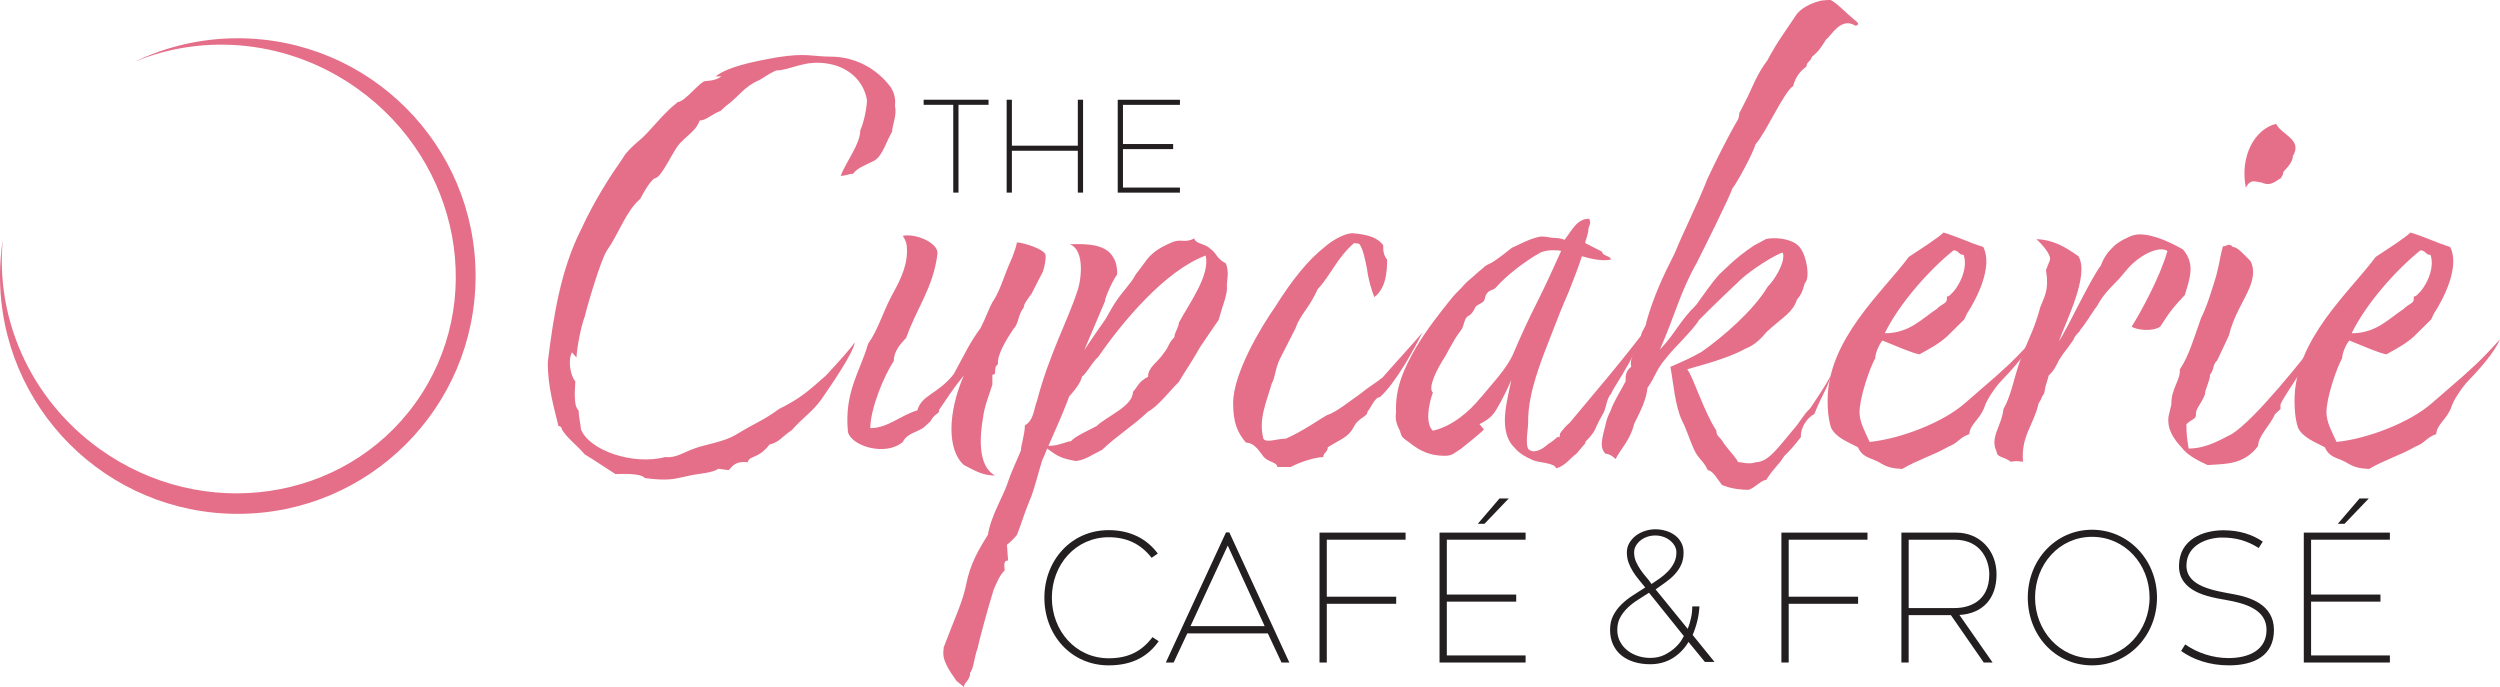
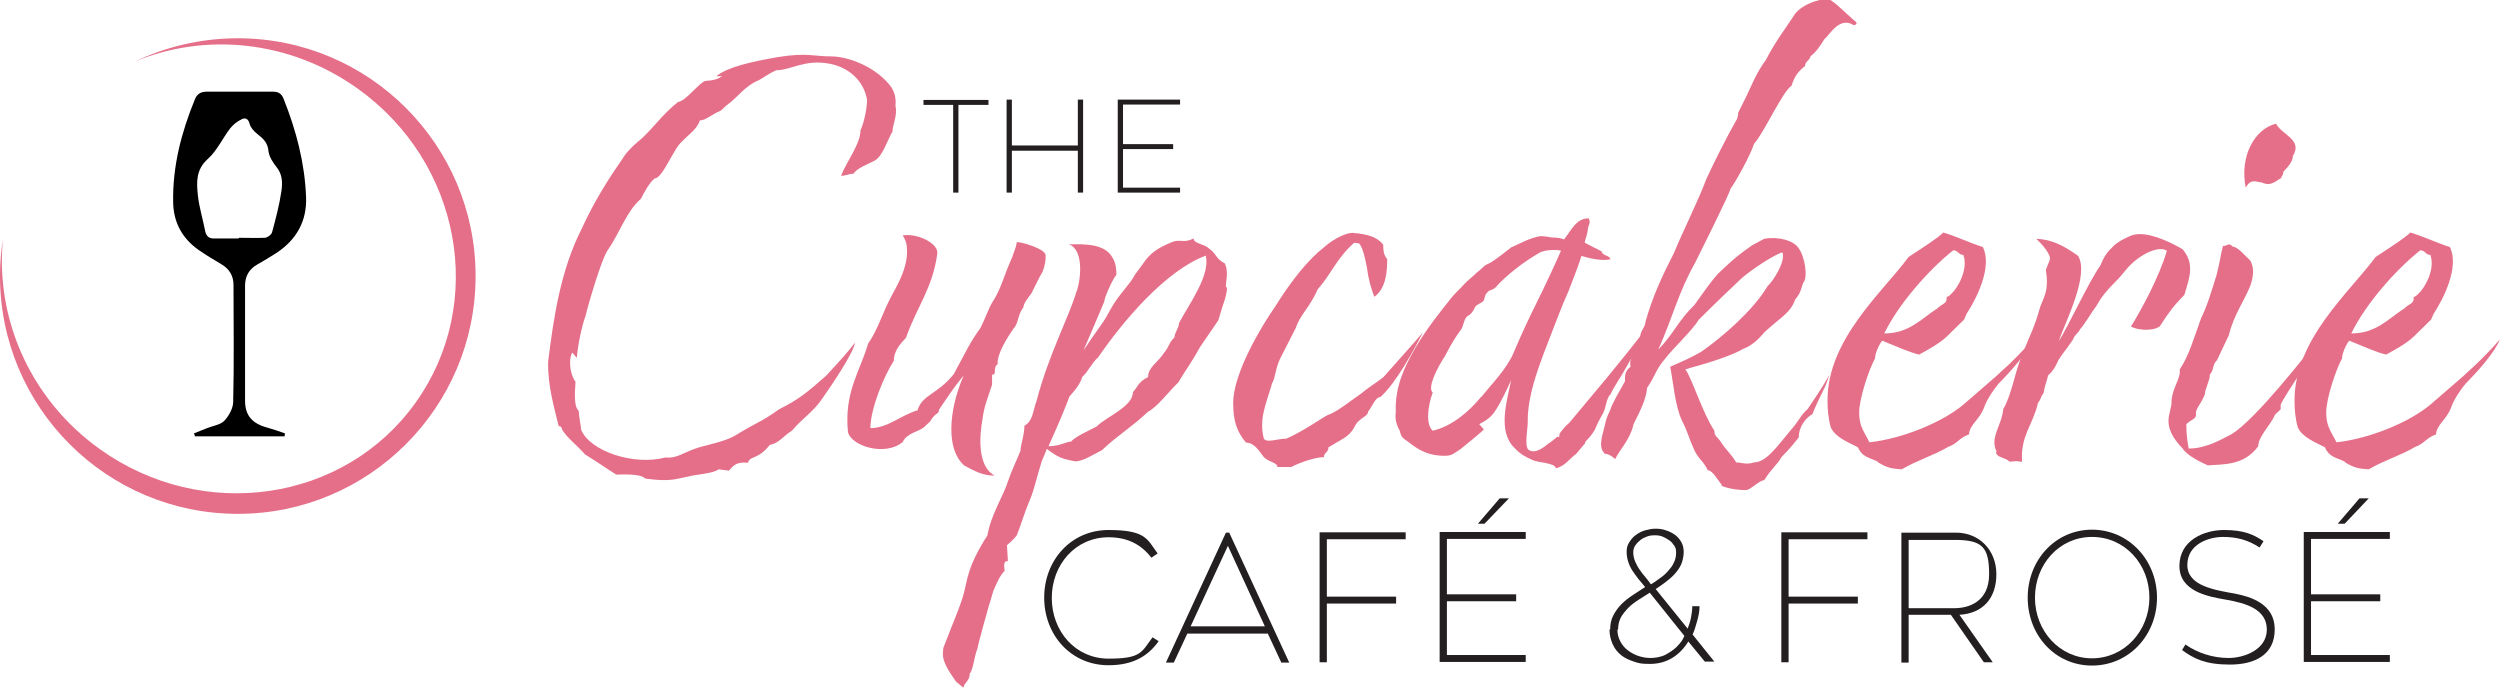
- <svg xmlns="http://www.w3.org/2000/svg" id="Layer_1" viewBox="0 0 758.01 208.29">
+ <svg xmlns="http://www.w3.org/2000/svg" id="Layer_1" data-name="Layer 1" version="1.1" viewBox="0 0 758 208.3">
  <defs>
-     <style>.cls-1{fill:#e56e89;}.cls-1,.cls-2{stroke-width:0px;}.cls-2{fill:#231f20;}</style>
+     <style>
+       .cls-1 {
+         fill: #000;
+       }
+ 
+       .cls-1, .cls-2, .cls-3 {
+         stroke-width: 0px;
+       }
+ 
+       .cls-2 {
+         fill: #e56e89;
+       }
+ 
+       .cls-3 {
+         fill: #231f20;
+       }
+     </style>
  </defs>
-   <path class="cls-1" d="M186.66,143.78c-2.55-1.6-6.62-4.39-9.34-5.99-2.55-2.99-5.26-4.79-6.96-7.59,0,0,0-1-1.02-1-1.19-4.99-3.39-12.18-3.23-19.57,1.7-13.78,3.9-27.76,10.02-39.94,4.24-9.18,8.83-16.18,12.73-21.77.85-1.6,2.89-3.59,4.58-4.99,3.57-2.8,6.96-7.99,12.05-11.98,2.38-.2,6.79-6.39,8.49-6.39,0,0,3.05,0,4.75-1.4h-1.7c3.39-2.79,10.69-4.39,18.67-5.79,8.66-1.4,10.86-.2,16.13-.2,6.96,0,13.75,3.2,18.33,9.38.68,1.2,1.53,3,1.19,5.59.68,2.8-.85,5.79-.85,7.79-1.53,2.4-2.89,7.39-5.43,8.79-3.23,1.6-5.09,2.2-6.45,3.99-1.36,0-2.21.6-3.73.6,1.7-4.39,5.94-9.59,5.94-13.78,1.36-3,2.04-7.59,2.04-9.19-1.02-5.99-5.77-9.98-11.54-10.98-7.3-1.4-11.71,2-15.96,2-2.38,1-4.41,2.6-5.26,2.99-4.41,1.8-6.11,4.99-10.01,7.79l-1.53,1.4c-3.22,1.4-4.58,3-6.45,3-.85,2.79-3.56,4.39-5.43,6.39-2.38,1.8-5.94,11.18-8.32,11.18-1.36,1-3.23,4.19-4.24,6.19-4.41,3.79-6.28,10.18-10.18,15.77-1.7,2.6-5.6,15.58-6.62,19.77-1.19,3.2-2.38,9.39-2.55,12.58l-1.36-1.6c-1.36,2.6-.34,7.39,1.02,8.79l-.17,3.39c0,4.19.51,4.59,1.19,5.59,0,1.8.68,4.59.68,5.59,2.55,6.39,15.79,10.98,25.63,8.39,3.05.4,5.43-1.4,8.83-2.6,3.22-1.2,8.83-2,12.22-3.99,8.32-4.99,7.81-3.99,13.41-7.99,6.45-3.2,8.83-5.39,14.26-10.19,4.07-4.39,7.3-7.99,8.66-9.98-.17,2.8-7.13,12.98-10.18,17.37-2.72,3.79-5.77,5.59-8.83,9.18-3.05,2-3.9,3.79-6.79,4.39-3.56,4.59-6.11,3.2-6.62,5.39-3.9-.4-4.58,1.2-5.77,2.39l-3.23-.4c-1.19,1.2-6.79,1.6-8.32,2l-3.73.8c-3.39.8-7.13.4-10.18,0-1.19-1.6-7.64-1.2-8.83-1.2Z" />
-   <path class="cls-1" d="M292.24,140.99c-5.09-4.59-4.92-15.77,0-27.16-3.57,4.39-5.09,6.99-7.47,10.39,0,1.6-1.02.6-2.72,3.59l-1.53,1.4c-1.7,1.8-5.26,1.8-6.79,4.79-5.09,4.39-15.45,1.4-16.63-3-1.19-12.18,3.73-18.37,6.11-26.76,3.22-4.59,4.24-9.18,7.47-15.17,2.89-5.19,4.75-9.59,4.24-14.58-.17-1.6-1.02-2.6-1.19-2.99,3.74-.8,10.69,2,10.53,5.39-1.36,10.59-6.28,16.38-9.51,25.56-1.7,1.8-3.74,3.99-3.74,6.99-3.05,4.59-7.13,14.58-7.13,20.37,5.26,0,9-3.79,14.26-5.39,1.36-4.79,6.11-4.79,11.03-10.98,3.9-7.19,4.92-9.58,8.15-13.98,1.53-2.99,2.55-5.99,3.56-7.79,2.04-3,3.06-6.39,4.41-9.79,1.02-2.6,1.7-3.79,2.04-4.99.68-1.8.85-2.6,1.02-3.39,1.7,0,8.32,2,8.66,3.79.17,1.4-.34,3.79-.85,5.19l-.85,1.6-2.54,4.99c-.85,1.2-2.38,2.99-2.38,4.19-1.7,2-1.53,4.99-3.05,6.39-1.87,2.79-5.09,7.79-4.75,10.78-1.7,1.2,0,3.19-1.7,3.19v3c-1.19,3.79-2.38,6.39-2.89,10.38-.85,4.99-1.7,14.38,3.73,17.17-3.56,0-5.77-1.2-9.5-3.2Z" />
-   <path class="cls-1" d="M372.02,87.07c.17,1.8-1.36,5.99-1.36,5.99l-1.19,4-1.53,2.19-4.07,5.99c-2.55,4.59-4.75,7.59-6.45,10.58-3.06,3-6.28,7.39-9.34,8.99-4.58,4.39-9.34,7.19-13.92,11.58-3.23,1.6-5.43,3.2-7.98,3.39-4.25-.8-5.26-1.2-8.66-3.79-.51,1.4-1.02,2.4-1.53,3.6-1.36,4.39-2.54,9.38-3.73,11.98-1.36,3.2-2.72,7.59-3.9,10.58,0,0-1.19,1.6-3.05,3l.34,4.79c-1.36,0-1.19,1.2-1.02,2.99-1.53,1.4-2.72,4.39-3.39,5.99-1.7,5.39-4.75,16.77-4.75,17.37-1.19,3.2-1.19,6.19-2.38,7.79.17,1.4-1.36,2.99-1.36,2.99-.34.4-.34.8-.51,1.2l-2.21-1.8c-5.09-6.99-3.9-8.39-3.9-10.18,3.39-8.99,5.77-13.78,6.79-18.97,1.19-6.19,3.73-10.58,6.62-15.18,1.02-6.19,4.92-11.98,6.28-16.58,1.02-3,2.54-5.99,3.73-8.99,0-1.6,1.19-4.79,1.19-7.59,2.72-1.6,2.54-4.39,3.73-7.59,3.57-13.78,9.68-25.16,12.05-32.75,1.36-3.39,2.55-12.98-2.21-14.58,5.43-.2,11.03,0,13.24,3.99,1.02,1.6,1.19,3.39,1.19,5.19-1.19,1.4-3.74,6.99-3.74,8.19l-6.28,14.78c1.7-2.6,3.23-4.79,4.75-6.99,2.04-2.79,2.04-3,3.74-5.99,2.55-4.39,5.6-6.99,7.13-9.99l2.55-3.39c2.04-3,4.24-4.59,8.49-6.39,2.72-1.2,3.74.4,6.79-1.2,0,1.6,3.23,1.6,4.58,3,2.38,1.6,1.87,3,4.92,4.59,1.19,2.8.17,5.39.34,7.19ZM365.57,77.48c-12.39,4.59-25.46,20.37-32.59,30.76-1.87,1.6-3.23,4.59-4.92,5.99-.34,1.4-1.36,3.2-3.9,5.99-.51,1.6-1.19,3-1.7,4.39-1.19,3-3.05,6.99-4.58,10.58,3.39,0,5.43-1.4,6.79-1.4,1.53-1.6,4.75-3,7.81-4.59,3.05-3,11.03-5.99,11.03-10.38,1.53-1.6,1.53-3,4.58-4.59,0-2.99,3.05-4.39,4.92-7.39,1.36-1.6,1.36-3,3.06-4.59,0-1.4,1.36-3,1.36-4.39,3.22-5.99,9.51-14.38,8.15-20.37Z" />
-   <path class="cls-1" d="M387.29,141.59c0-1.4-2.55-1.4-4.07-2.99-1.19-1.4-2.72-4.39-5.43-4.39-2.55-3-3.9-5.99-3.9-11.98,0-8.99,8.49-23.16,12.73-29.16,5.09-8.19,10.18-14.38,14.77-17.97,3.39-3,6.96-4.39,8.66-4.39,4.92.4,7.64,1.4,9.34,3.6,0,1.4,0,3,1.19,4.39,0,3.6-.34,8.79-3.9,11.38-.85-2.4-1.7-4.79-2.21-8.59-.51-2.6-1.19-6.19-2.38-7.59l-1.53-.2c-5.26,4.59-6.96,9.59-11.03,13.98-2.72,5.99-5.26,7.59-6.79,11.98l-4.58,8.99c-1.53,2.99-1.53,5.99-2.55,7.59-1.7,5.99-4.07,10.78-2.55,16.77.85,1.4,4.07,0,6.79,0,5.09-2.19,11.03-6.39,12.56-7.19,2.55-.6,8.15-5.19,10.02-6.39,2.38-2,4.25-3,6.79-4.99,1.87-2.2,9.68-10.78,12.05-13.58-2.38,4.79-8.15,15.38-12.9,19.57-1.53,0-2.55,2.99-3.74,4.39,0,1.6-2.89,1.8-4.24,4.79-1.7,3-3.56,3.39-7.81,5.99,0,1.6-1.36,1.6-1.36,3-2.55,0-7.3,1.6-9.85,2.99h-4.07Z" />
-   <path class="cls-1" d="M464.53,139.39c-1.87-.8-3.74-1.8-5.26-3.59-5.26-4.99-2.21-14.58-1.02-20.57-1.19,2.6-2.72,5.99-4.58,8.99-.85,1.4-1.87,2.79-5.09,4.39l1.36,1.6c-.85,1-6.11,5.19-7.13,5.99-2.04,1.2-2.38,2-4.75,2-4.41,0-7.47-1.4-10.69-3.99-1.87-1.4-2.38-1.4-2.89-3.59-1.02-1.8-1.53-3.6-1.19-5.59-.34-7.59,2.55-13.58,6.11-19.77,3.23-5.39,7.3-10.59,11.03-15.18,1.19-1.4,2.38-2.4,3.56-3.79.85-1,2.72-2.4,3.74-3.39.85-.8,1.53-1.2,2.55-2.2,1.19-.8,1.36-.6,2.55-1.4,1.02-.6,4.92-3.59,5.6-4.19,1.02-.4,2.89-1.4,5.26-2.4,1.19-.4,2.21-.8,3.56-1,1.02,0,2.38.2,3.39.4,1.53,0,2.89.2,3.73.6,2.38-3,3.74-6.39,7.47-6.39.51,1.2.34,1.4-.17,2.79-.17,2.4-1.02,3.79-1.02,4.59,2.38,1.2,3.4,1.8,5.09,2.6.17,1.4,2.55,1.2,2.72,2.39-2.55.6-6.11-.2-8.83-1-.68,2.4-2.89,7.99-3.9,10.58-2.38,5.39-3.23,7.79-5.43,13.38-3.05,7.79-6.96,17.37-6.96,25.96.17,1.6-1.19,7.79.34,8.79,2.03,1.4,4.92-1,5.77-1.8,1.02-.6,2.04-1.4,2.89-2.19l.51.2.17-1.2c.85-1.2,1.87-2.39,2.89-3.2,6.79-8.19,15.61-18.37,23.26-28.55-2.38,4.59-4.07,8.59-6.28,12.18-1.02,2-3.56,5.59-4.41,7.59-1.36,1.4-1.36,3.79-2.21,5.59-1.02,1.8-1.7,3-2.72,5.39-.68,1.2-1.7,2.4-2.72,3.4-.17.2-.17.4-.17.6l-2.72,3.2c-2.03,1.4-3.22,3.6-6.11,4.39-.51-1.8-5.43-1.6-7.3-2.6ZM449.08,120.42c3.23-3.99,7.81-8.59,9.84-13.38,2.21-5.19,4.58-10.38,7.13-15.38,2.21-4.39,5.26-10.98,7.3-15.58-.85-.2-1.19-.2-2.21-.2s-2.21,0-3.9.6c-5.09,2.79-10.86,7.39-13.75,10.78-.85.8-1.7.6-2.38,1.4-1.02,1-.68,1.8-1.19,2.6-.68.8-1.87,1-2.54,1.8-1.36,3-2.21,2.4-2.72,3.2-.68.8-.85,2.4-1.36,3.4-1.02,1.4-2.04,2.79-2.89,4.39-.85,1.4-1.53,2.8-2.21,3.99-2.38,3.59-5.43,9.58-3.74,10.98-1.53,4.19-2.21,9.59,0,11.58,5.94-1.4,11.04-5.79,14.6-10.19Z" />
-   <path class="cls-1" d="M522.24,147.18c-1.36-1.6-2.89-4.59-4.41-4.59-1.36-2.99-2.89-3.39-4.24-6.39-1.36-2.99-2.04-5.59-3.56-8.59-2.21-4.59-2.72-12.18-3.56-16.38,3.73-1.6,6.79-2.99,9.51-4.59,6.28-4.39,15.61-12.38,20.03-19.77,1.7-1.6,5.43-7.19,4.58-10.19h-.51c-4.92,2.2-11.03,6.79-12.39,8.19-1.7,1.6-7.64,7.19-12.56,12.18-1.7,2.99-8.15,8.99-10.01,11.58-3.06,3.59-2.89,4.99-5.6,8.98-.34,3.4-1.87,6.59-4.07,10.98-1.02,4.59-4.07,7.59-5.6,10.58,0,0-1.53-1.6-3.06-1.6-1.36-1.4-1.36-3-.68-5.99.85-3,.68-3.99,2.21-6.99,1.02-3,3.05-5.99,4.58-8.99,0-1.4-.17-3,1.7-4.39-.68-2.99,1.87-5.99,3.05-8.99-.34-1.6,1.53-3,1.53-4.59,2.21-7.79,5.09-13.98,8.66-20.97,2.38-5.99,6.96-14.98,9.84-22.37,2.21-4.79,6.28-12.98,9.34-18.17.17-.6.34-1,.34-1.8l2.55-4.99c1.36-2.8,2.89-6.99,5.94-10.98,3.05-5.79,5.6-8.99,9-14.18,2.04-2.4,5.6-3.59,7.3-3.99q1.87-.2,2.89-.2c2.21,1.2,4.07,3.39,7.64,6.39,1.19.8.68,1.4-.17,1.4-4.41-2.8-7.47,3.39-8.83,4.19-1.36,2.2-2.38,3.79-4.24,5.19-.51,1.6-1.7,1.6-1.7,2.99-2.04,1.6-3.22,3-4.07,5.99-2.72,1.6-8.49,14.58-11.37,17.57-.85,2.99-5.77,11.98-7.13,13.58-.17,1.4-9.68,20.37-10.69,22.37-5.09,8.99-6.62,15.98-11.2,26.36,4.75-4.99,5.94-8.59,11.03-13.58,2.21-3,4.41-6.39,7.13-9.39,5.6-5.39,7.47-6.59,10.35-8.59l3.73-2c4.41-.8,9,.6,10.36,2.79,1.87,2.4,3.05,8.99,1.36,10.59-.68,2-.68,2.99-2.38,4.99-1.36,3.99-3.9,4.99-9.17,9.78-1.36,1.6-3.39,3.99-6.62,5.19-3.06,1.8-9.51,4-15.45,5.59l-2.04.6c1.87,2.4,5.09,12.98,8.83,18.57,0,1.6.85,1.8,1.7,2.99,1.7,2.8,3.57,4.19,4.92,6.59,1.36,0,3.22.8,5.43,0,3.73,0,6.96-4.79,11.03-9.59,2.38-2.6,3.23-4.79,5.26-6.59,1.53-2.2,4.58-6.79,6.45-10.19-1.19,4.2-2.72,5.79-5.09,11.78-2.04,1-4.24,3.99-4.07,6.99-2.38,3-3.06,3.79-5.09,5.79-1.53,2.6-3.05,3.4-5.43,7.19-1.53,0-4.07,3-5.6,3s-4.75-.2-7.64-1.4Z" />
-   <path class="cls-1" d="M569.42,139.99c-2.89-1.4-4.75-1.4-6.11-4.39-3.06-1.6-6.79-3-8.15-5.99-.85-2.79-1.02-5.59-1.02-8.19,0-18.57,16.81-32.95,24.61-43.53,4.58-3,9.17-5.99,10.53-7.39,4.58,1.4,7.64,3,12.05,4.39,3.05,5.99-2.04,15.78-4.92,20.17l-.85,1.8-5.26,5.19c-2.38,2.19-5.43,3.79-8.32,5.39-2.21-.4-6.79-2.39-11.2-4.19-.85.8-2.21,3.79-2.21,5.39-1.7,2.99-4.75,11.98-4.75,16.37,0,3,1.7,5.99,3.06,8.99,9.68-1,22.24-5.99,28.69-11.58l9.68-8.39,1.53-1.4c3.22-2.79,6.45-6.19,9.68-9.78-1.7,3.99-6.11,8.98-10.36,13.38-1.36,1.6-3.73,4.99-4.41,7.19-1.36,3.79-4.41,5.19-4.58,8.19-3.23,1.2-3.23,2.6-6.28,3.79-4.92,2.79-9.34,3.99-14.09,6.79-3.05-.2-4.41-.4-7.3-2.2ZM587.25,93.66c1.53-1.6,3.05-1.6,3.05-2.99,0-1.6,0,0,1.36-1.6,1.7-1.4,5.26-7.19,3.74-11.78-1.53,0-1.53-1.4-3.06-1.4-7.47,5.99-16.47,16.18-20.88,25.16,7.47,0,11.2-4.39,15.79-7.39Z" />
-   <path class="cls-1" d="M605.41,136.99c-2.21-4.39,1.53-7.79,2.04-12.98,2.72-4.59,3.39-11.18,6.11-17.37,2.04-4.99,3.39-7.39,5.09-13.58,1.19-3.2,2.72-4.99,1.7-11.18l1.19-2.99c.51-1.6-2.38-4.79-4.07-6.39,4.92.2,8.49,2.2,12.73,5.19,3.39,5.79-3.74,19.57-5.94,25.76,2.21-3,9.17-18.17,12.73-22.97,1.02-2.6,2.03-3.99,3.9-5.79,1.36-1.4,4.58-3,6.11-3.4,3.9-1,10.18,1.6,14.94,4.39,3.57,4.39,2.21,8.19.51,13.78-3.06,3.2-4.41,4.79-7.47,9.59-2.38,1.6-7.13,1-8.66,0,2.89-4.59,8.66-15.18,10.86-22.97-2.89-1.8-9.17,1.8-12.39,5.79l-2.21,2.6c-4.58,4.59-5.43,5.99-6.79,8.39-1.02,1.2-3.74,5.79-4.92,6.99-.68,1.4-1.53,1.4-2.21,3.2-3.05,4.39-2.21,2.79-4.41,6.19-.85,1.8-1.53,3.19-3.06,4.59-.85,3.2-.85,2.2-1.36,5.39-1.19,1.6-.51,1.4-1.7,3-1.36,6.39-5.43,9.99-4.75,17.77-1.53,0-.85-.4-3.74,0-2.04-1.6-4.07-1.2-4.24-2.99Z" />
-   <path class="cls-1" d="M661.77,135.99c-2.89-3-4.75-5.99-4.25-9.78l.85-3.59c-.17-4.59,2.89-7.59,2.55-10.59,2.89-4.39,4.07-8.98,6.45-15.57,1.87-3.79,3.23-8.39,4.58-12.78,1.19-4.59,1.19-5.99,2.04-8.99,1.36,0,1.7-1.2,3.05.2,1.53,0,3.74,2.79,5.26,4.19q1.7,3,0,7.59c-1.7,4.39-5.09,8.99-6.45,14.98l-3.57,7.59c-1.53,1.4-.85,2.79-2.21,4.39.17,1.4-1.53,4.39-1.53,5.99-1.19,3-2.89,4.39-2.72,5.99.17,1.4-1.19,1.4-2.89,3,0,3,.17,4.39.68,7.39,5.6,0,10.18-3,13.07-4.39,7.3-4.59,21.73-22.96,27.5-30.35-1.36,4.39-11.54,18.37-12.73,21.37v1.4l-1.7,1.6c-1.19,3-5.09,6.59-5.09,9.59-4.41,5.99-10.69,5.39-15.28,5.79-4.41-2-6.28-3.39-7.64-4.99ZM690.11,37.54c1.7,3.39,8.15,4.79,5.09,9.78,0,1.6-1.36,3.2-2.89,4.79,0,1.6-1.36,1.8-.34,1.8-1.36.2-3.05,2.99-6.28,1.4-1.53,0-3.23-1.4-4.75,1.6-1.87-9.59,2.72-17.77,9.17-19.37Z" />
-   <path class="cls-1" d="M710.99,139.99c-2.89-1.4-4.75-1.4-6.11-4.39-3.06-1.6-6.79-3-8.15-5.99-.85-2.79-1.02-5.59-1.02-8.19,0-18.57,16.81-32.95,24.61-43.53,4.58-3,9.17-5.99,10.53-7.39,4.58,1.4,7.64,3,12.05,4.39,3.05,5.99-2.04,15.78-4.92,20.17l-.85,1.8-5.26,5.19c-2.38,2.19-5.43,3.79-8.32,5.39-2.21-.4-6.79-2.39-11.2-4.19-.85.8-2.21,3.79-2.21,5.39-1.7,2.99-4.75,11.98-4.75,16.37,0,3,1.7,5.99,3.06,8.99,9.68-1,22.24-5.99,28.69-11.58l9.68-8.39,1.53-1.4c3.22-2.79,6.45-6.19,9.68-9.78-1.7,3.99-6.11,8.98-10.36,13.38-1.36,1.6-3.73,4.99-4.41,7.19-1.36,3.79-4.41,5.19-4.58,8.19-3.23,1.2-3.23,2.6-6.28,3.79-4.92,2.79-9.34,3.99-14.09,6.79-3.05-.2-4.41-.4-7.3-2.2ZM728.81,93.66c1.53-1.6,3.05-1.6,3.05-2.99,0-1.6,0,0,1.36-1.6,1.7-1.4,5.26-7.19,3.74-11.78-1.53,0-1.53-1.4-3.06-1.4-7.47,5.99-16.47,16.18-20.88,25.16,7.47,0,11.2-4.39,15.79-7.39Z" />
-   <path class="cls-2" d="M299.72,31.78h-9.1v26.62h-1.59v-26.62h-8.98v-1.54h19.68v1.54Z" />
-   <path class="cls-2" d="M328.39,30.24v28.16h-1.59v-12.69h-19.99v12.69h-1.59v-28.16h1.59v13.93h19.99v-13.93h1.59Z" />
-   <path class="cls-2" d="M340.49,31.78v11.89h15.21v1.54h-15.21v11.66h17.27v1.54h-18.86v-28.16h18.86v1.54h-17.27Z" />
-   <path class="cls-2" d="M349.44,193.18l1.88,1.24c-3.07,4.36-7.64,7.32-15.18,7.32-11.36,0-19.48-9.2-19.48-20.5s8.13-20.5,19.48-20.5c6.73,0,11.68,2.75,14.91,7.1l-1.88,1.29c-3.34-4.3-7.64-6.24-13.02-6.24-10.01,0-17.22,8.34-17.22,18.35s7.21,18.35,17.22,18.35c5.92,0,9.96-2.04,13.29-6.4Z" />
-   <path class="cls-2" d="M353.48,200.88l18.24-39.45h1.02l18.19,39.45h-2.37l-4.14-8.83h-24.43l-4.14,8.83h-2.37ZM383.45,189.85l-11.19-24.43-11.3,24.43h22.5Z" />
-   <path class="cls-2" d="M402.29,163.64v17.28h21.04v2.15h-21.04v17.81h-2.21v-39.39h26.1v2.15h-23.89Z" />
-   <path class="cls-2" d="M438.68,163.64v16.63h21.04v2.15h-21.04v16.31h23.89v2.15h-26.1v-39.39h26.1v2.15h-23.89Z" />
-   <path class="cls-2" d="M542.34,163.64v17.28h21.04v2.15h-21.04v17.81h-2.21v-39.39h26.1v2.15h-23.89Z" />
-   <path class="cls-2" d="M578.72,200.88h-2.21v-39.39h16.63c7.05,0,12.22,5.33,12.22,12.65s-4.14,11.89-11.25,12.32l10.06,14.42h-2.69l-9.96-14.37h-12.81v14.37ZM578.72,184.36h13.94c4.41,0,10.5-1.99,10.5-10.28,0-3.66-2.1-10.44-10.5-10.44h-13.94v20.72Z" />
-   <path class="cls-2" d="M614.83,181.18c0-11.36,8.4-20.56,19.48-20.56s19.7,9.2,19.7,20.56-8.45,20.56-19.7,20.56-19.48-9.2-19.48-20.56ZM617.04,181.18c0,10.06,7.48,18.41,17.28,18.41s17.44-8.34,17.44-18.41-7.43-18.41-17.44-18.41-17.28,8.4-17.28,18.41Z" />
-   <path class="cls-2" d="M662.57,195.39c3.66,2.58,8.4,4.14,13.08,4.14,6.4,0,11.57-2.53,11.57-8.56s-6.14-8.02-12.49-9.1c-5.11-.86-14.05-2.42-14.05-10.22,0-8.23,7.48-10.87,13.45-10.87,4.95,0,8.88,1.34,11.95,3.44l-1.24,1.94c-3.55-2.26-6.94-3.17-11.14-3.17s-10.76,2.1-10.76,8.5,8.4,7.59,14.53,8.72c4.52.86,12,2.96,12,10.82s-6.14,10.71-13.62,10.71c-5.97,0-10.92-1.78-14.53-4.36l1.24-1.99Z" />
-   <path class="cls-2" d="M700.73,163.64v16.63h21.04v2.15h-21.04v16.31h23.89v2.15h-26.1v-39.39h26.1v2.15h-23.89Z" />
-   <path class="cls-1" d="M72.1,11.6c-11.23,0-21.86,2.57-31.34,7.15,21.31-8.87,47.04-6.6,67.71,8.2,31.28,22.4,39.14,65.01,17.54,95.17-21.6,30.16-64.46,36.45-95.74,14.05C8.91,120.88-1.51,96.17.88,72.44c-.58,3.67-.88,7.43-.88,11.26,0,39.82,32.28,72.1,72.1,72.1s72.1-32.28,72.1-72.1S111.92,11.6,72.1,11.6Z" />
-   <path class="cls-2" d="M488.18,190.95c0-1.68.33-3.15,1-4.41.67-1.26,1.52-2.39,2.55-3.38,1.03-.99,2.18-1.89,3.44-2.69,1.26-.8,2.48-1.58,3.67-2.35-.65-.8-1.3-1.59-1.95-2.38-.65-.78-1.24-1.6-1.78-2.46-.54-.86-.97-1.76-1.32-2.69-.34-.94-.52-1.96-.52-3.06s.25-2.03.75-2.89c.5-.86,1.15-1.59,1.95-2.21.8-.61,1.72-1.09,2.75-1.43,1.03-.34,2.08-.52,3.15-.52s2.18.15,3.21.46c1.03.3,1.95.75,2.75,1.35.8.59,1.44,1.33,1.92,2.21.48.88.72,1.89.72,3.04,0,1.45-.26,2.71-.77,3.78s-1.17,2.03-1.98,2.89c-.8.86-1.71,1.64-2.72,2.35-1.01.71-2.01,1.42-3.01,2.15l9.74,11.97c.42-1.07.75-2.18,1-3.32.25-1.14.37-2.31.37-3.49h2.18c-.08,1.49-.3,2.97-.66,4.44-.36,1.47-.83,2.88-1.4,4.21l6.64,8.19h-2.92l-4.98-6.07c-1.26,2.1-2.88,3.75-4.87,4.96-1.99,1.2-4.24,1.8-6.76,1.8-1.72,0-3.31-.22-4.78-.66-1.47-.44-2.75-1.09-3.84-1.95-1.09-.86-1.95-1.95-2.58-3.26-.63-1.32-.95-2.84-.95-4.55ZM490.36,190.95c0,1.34.29,2.54.86,3.61.57,1.07,1.33,1.97,2.26,2.69.93.73,2,1.28,3.18,1.66,1.18.38,2.41.57,3.67.57,1.72,0,3.22-.33,4.5-1s2.34-1.4,3.18-2.21c.84-.8,1.47-1.56,1.89-2.26.42-.71.63-1.1.63-1.17l-10.54-13.12c-1.07.69-2.17,1.38-3.29,2.09-1.13.71-2.16,1.5-3.09,2.38-.94.88-1.71,1.86-2.32,2.95-.61,1.09-.92,2.36-.92,3.81ZM500.73,177.08c.84-.54,1.7-1.12,2.58-1.75.88-.63,1.69-1.33,2.43-2.09.74-.76,1.35-1.62,1.83-2.58.48-.95.72-2,.72-3.15,0-.76-.19-1.46-.57-2.09-.38-.63-.87-1.17-1.46-1.63-.59-.46-1.27-.81-2.03-1.06-.76-.25-1.55-.37-2.35-.37s-1.59.12-2.35.37c-.76.25-1.44.6-2.03,1.06-.59.46-1.08,1-1.46,1.63-.38.63-.57,1.33-.57,2.09,0,.99.19,1.92.57,2.78.38.86.84,1.68,1.38,2.46.53.78,1.11,1.53,1.72,2.23.61.71,1.15,1.4,1.6,2.09Z" />
-   <polygon class="cls-2" points="454.66 151.13 457.46 151.13 450.1 158.82 448.07 158.82 454.66 151.13" />
-   <polygon class="cls-2" points="715.43 151.13 718.23 151.13 710.87 158.82 708.84 158.82 715.43 151.13" />
+   <path class="cls-2" d="M186.7,143.8c-2.6-1.6-6.6-4.4-9.3-6-2.6-3-5.3-4.8-7-7.6,0,0,0-1-1-1-1.2-5-3.4-12.2-3.2-19.6,1.7-13.8,3.9-27.8,10-39.9,4.2-9.2,8.8-16.2,12.7-21.8.9-1.6,2.9-3.6,4.6-5,3.6-2.8,7-8,12.1-12,2.4-.2,6.8-6.4,8.5-6.4,0,0,3.1,0,4.8-1.4h-1.7c3.4-2.8,10.7-4.4,18.7-5.8,8.7-1.4,10.9-.2,16.1-.2s13.8,3.2,18.3,9.4c.7,1.2,1.5,3,1.2,5.6.7,2.8-.9,5.8-.9,7.8-1.5,2.4-2.9,7.4-5.4,8.8-3.2,1.6-5.1,2.2-6.5,4-1.4,0-2.2.6-3.7.6,1.7-4.4,5.9-9.6,5.9-13.8,1.4-3,2-7.6,2-9.2-1-6-5.8-10-11.5-11-7.3-1.4-11.7,2-16,2-2.4,1-4.4,2.6-5.3,3-4.4,1.8-6.1,5-10,7.8l-1.5,1.4c-3.2,1.4-4.6,3-6.4,3-.9,2.8-3.6,4.4-5.4,6.4-2.4,1.8-5.9,11.2-8.3,11.2-1.4,1-3.2,4.2-4.2,6.2-4.4,3.8-6.3,10.2-10.2,15.8-1.7,2.6-5.6,15.6-6.6,19.8-1.2,3.2-2.4,9.4-2.6,12.6l-1.4-1.6c-1.4,2.6-.3,7.4,1,8.8l-.2,3.4c0,4.2.5,4.6,1.2,5.6,0,1.8.7,4.6.7,5.6,2.6,6.4,15.8,11,25.6,8.4,3.1.4,5.4-1.4,8.8-2.6,3.2-1.2,8.8-2,12.2-4,8.3-5,7.8-4,13.4-8,6.4-3.2,8.8-5.4,14.3-10.2,4.1-4.4,7.3-8,8.7-10-.2,2.8-7.1,13-10.2,17.4-2.7,3.8-5.8,5.6-8.8,9.2-3.1,2-3.9,3.8-6.8,4.4-3.6,4.6-6.1,3.2-6.6,5.4-3.9-.4-4.6,1.2-5.8,2.4l-3.2-.4c-1.2,1.2-6.8,1.6-8.3,2l-3.7.8c-3.4.8-7.1.4-10.2,0-1.2-1.6-7.6-1.2-8.8-1.2h0Z" />
+   <path class="cls-2" d="M292.2,141c-5.1-4.6-4.9-15.8,0-27.2-3.6,4.4-5.1,7-7.5,10.4,0,1.6-1,.6-2.7,3.6l-1.5,1.4c-1.7,1.8-5.3,1.8-6.8,4.8-5.1,4.4-15.5,1.4-16.6-3-1.2-12.2,3.7-18.4,6.1-26.8,3.2-4.6,4.2-9.2,7.5-15.2,2.9-5.2,4.8-9.6,4.2-14.6-.2-1.6-1-2.6-1.2-3,3.7-.8,10.7,2,10.5,5.4-1.4,10.6-6.3,16.4-9.5,25.6-1.7,1.8-3.7,4-3.7,7-3,4.6-7.1,14.6-7.1,20.4,5.3,0,9-3.8,14.3-5.4,1.4-4.8,6.1-4.8,11-11,3.9-7.2,4.9-9.6,8.1-14,1.5-3,2.5-6,3.6-7.8,2-3,3.1-6.4,4.4-9.8,1-2.6,1.7-3.8,2-5,.7-1.8.9-2.6,1-3.4,1.7,0,8.3,2,8.7,3.8.2,1.4-.3,3.8-.9,5.2l-.9,1.6-2.5,5c-.9,1.2-2.4,3-2.4,4.2-1.7,2-1.5,5-3,6.4-1.9,2.8-5.1,7.8-4.8,10.8-1.7,1.2,0,3.2-1.7,3.2v3c-1.2,3.8-2.4,6.4-2.9,10.4-.9,5-1.7,14.4,3.7,17.2-3.6,0-5.8-1.2-9.5-3.2h0Z" />
+   <path class="cls-2" d="M372,87.1c.2,1.8-1.4,6-1.4,6l-1.2,4-1.5,2.2-4.1,6c-2.5,4.6-4.8,7.6-6.5,10.6-3.1,3-6.3,7.4-9.3,9-4.6,4.4-9.3,7.2-13.9,11.6-3.2,1.6-5.4,3.2-8,3.4-4.2-.8-5.3-1.2-8.7-3.8-.5,1.4-1,2.4-1.5,3.6-1.4,4.4-2.5,9.4-3.7,12-1.4,3.2-2.7,7.6-3.9,10.6,0,0-1.2,1.6-3,3l.3,4.8c-1.4,0-1.2,1.2-1,3-1.5,1.4-2.7,4.4-3.4,6-1.7,5.4-4.8,16.8-4.8,17.4-1.2,3.2-1.2,6.2-2.4,7.8.2,1.4-1.4,3-1.4,3-.3.4-.3.8-.5,1.2l-2.2-1.8c-5.1-7-3.9-8.4-3.9-10.2,3.4-9,5.8-13.8,6.8-19,1.2-6.2,3.7-10.6,6.6-15.2,1-6.2,4.9-12,6.3-16.6,1-3,2.5-6,3.7-9,0-1.6,1.2-4.8,1.2-7.6,2.7-1.6,2.5-4.4,3.7-7.6,3.6-13.8,9.7-25.2,12-32.8,1.4-3.4,2.5-13-2.2-14.6,5.4-.2,11,0,13.2,4,1,1.6,1.2,3.4,1.2,5.2-1.2,1.4-3.7,7-3.7,8.2l-6.3,14.8c1.7-2.6,3.2-4.8,4.8-7,2-2.8,2-3,3.7-6,2.5-4.4,5.6-7,7.1-10l2.5-3.4c2-3,4.2-4.6,8.5-6.4,2.7-1.2,3.7.4,6.8-1.2,0,1.6,3.2,1.6,4.6,3,2.4,1.6,1.9,3,4.9,4.6,1.2,2.8.2,5.4.3,7.2h0ZM365.6,77.5c-12.4,4.6-25.5,20.4-32.6,30.8-1.9,1.6-3.2,4.6-4.9,6-.3,1.4-1.4,3.2-3.9,6-.5,1.6-1.2,3-1.7,4.4-1.2,3-3,7-4.6,10.6,3.4,0,5.4-1.4,6.8-1.4,1.5-1.6,4.8-3,7.8-4.6,3-3,11-6,11-10.4,1.5-1.6,1.5-3,4.6-4.6,0-3,3-4.4,4.9-7.4,1.4-1.6,1.4-3,3.1-4.6,0-1.4,1.4-3,1.4-4.4,3.2-6,9.5-14.4,8.1-20.4h0Z" />
+   <path class="cls-2" d="M387.3,141.6c0-1.4-2.5-1.4-4.1-3-1.2-1.4-2.7-4.4-5.4-4.4-2.5-3-3.9-6-3.9-12,0-9,8.5-23.2,12.7-29.2,5.1-8.2,10.2-14.4,14.8-18,3.4-3,7-4.4,8.7-4.4,4.9.4,7.6,1.4,9.3,3.6,0,1.4,0,3,1.2,4.4,0,3.6-.3,8.8-3.9,11.4-.9-2.4-1.7-4.8-2.2-8.6-.5-2.6-1.2-6.2-2.4-7.6l-1.5-.2c-5.3,4.6-7,9.6-11,14-2.7,6-5.3,7.6-6.8,12l-4.6,9c-1.5,3-1.5,6-2.5,7.6-1.7,6-4.1,10.8-2.5,16.8.9,1.4,4.1,0,6.8,0,5.1-2.2,11-6.4,12.6-7.2,2.5-.6,8.1-5.2,10-6.4,2.4-2,4.2-3,6.8-5,1.9-2.2,9.7-10.8,12-13.6-2.4,4.8-8.1,15.4-12.9,19.6-1.5,0-2.5,3-3.7,4.4,0,1.6-2.9,1.8-4.2,4.8-1.7,3-3.6,3.4-7.8,6,0,1.6-1.4,1.6-1.4,3-2.5,0-7.3,1.6-9.9,3h-4.1Z" />
+   <path class="cls-2" d="M464.5,139.4c-1.9-.8-3.7-1.8-5.3-3.6-5.3-5-2.2-14.6-1-20.6-1.2,2.6-2.7,6-4.6,9-.9,1.4-1.9,2.8-5.1,4.4l1.4,1.6c-.9,1-6.1,5.2-7.1,6-2,1.2-2.4,2-4.8,2-4.4,0-7.5-1.4-10.7-4-1.9-1.4-2.4-1.4-2.9-3.6-1-1.8-1.5-3.6-1.2-5.6-.3-7.6,2.5-13.6,6.1-19.8,3.2-5.4,7.3-10.6,11-15.2,1.2-1.4,2.4-2.4,3.6-3.8.9-1,2.7-2.4,3.7-3.4.9-.8,1.5-1.2,2.5-2.2,1.2-.8,1.4-.6,2.5-1.4,1-.6,4.9-3.6,5.6-4.2,1-.4,2.9-1.4,5.3-2.4,1.2-.4,2.2-.8,3.6-1,1,0,2.4.2,3.4.4,1.5,0,2.9.2,3.7.6,2.4-3,3.7-6.4,7.5-6.4.5,1.2.3,1.4-.2,2.8-.2,2.4-1,3.8-1,4.6,2.4,1.2,3.4,1.8,5.1,2.6.2,1.4,2.5,1.2,2.7,2.4-2.5.6-6.1-.2-8.8-1-.7,2.4-2.9,8-3.9,10.6-2.4,5.4-3.2,7.8-5.4,13.4-3,7.8-7,17.4-7,26,.2,1.6-1.2,7.8.3,8.8,2,1.4,4.9-1,5.8-1.8,1-.6,2-1.4,2.9-2.2l.5.2.2-1.2c.9-1.2,1.9-2.4,2.9-3.2,6.8-8.2,15.6-18.4,23.3-28.6-2.4,4.6-4.1,8.6-6.3,12.2-1,2-3.6,5.6-4.4,7.6-1.4,1.4-1.4,3.8-2.2,5.6-1,1.8-1.7,3-2.7,5.4-.7,1.2-1.7,2.4-2.7,3.4-.2.2-.2.4-.2.6l-2.7,3.2c-2,1.4-3.2,3.6-6.1,4.4-.5-1.8-5.4-1.6-7.3-2.6h0ZM449.1,120.4c3.2-4,7.8-8.6,9.8-13.4,2.2-5.2,4.6-10.4,7.1-15.4,2.2-4.4,5.3-11,7.3-15.6-.9-.2-1.2-.2-2.2-.2s-2.2,0-3.9.6c-5.1,2.8-10.9,7.4-13.8,10.8-.9.8-1.7.6-2.4,1.4-1,1-.7,1.8-1.2,2.6-.7.8-1.9,1-2.5,1.8-1.4,3-2.2,2.4-2.7,3.2-.7.8-.9,2.4-1.4,3.4-1,1.4-2,2.8-2.9,4.4-.9,1.4-1.5,2.8-2.2,4-2.4,3.6-5.4,9.6-3.7,11-1.5,4.2-2.2,9.6,0,11.6,5.9-1.4,11-5.8,14.6-10.2h0Z" />
+   <path class="cls-2" d="M522.2,147.2c-1.4-1.6-2.9-4.6-4.4-4.6-1.4-3-2.9-3.4-4.2-6.4-1.4-3-2-5.6-3.6-8.6-2.2-4.6-2.7-12.2-3.6-16.4,3.7-1.6,6.8-3,9.5-4.6,6.3-4.4,15.6-12.4,20-19.8,1.7-1.6,5.4-7.2,4.6-10.2h-.5c-4.9,2.2-11,6.8-12.4,8.2-1.7,1.6-7.6,7.2-12.6,12.2-1.7,3-8.1,9-10,11.6-3.1,3.6-2.9,5-5.6,9-.3,3.4-1.9,6.6-4.1,11-1,4.6-4.1,7.6-5.6,10.6,0,0-1.5-1.6-3.1-1.6-1.4-1.4-1.4-3-.7-6,.9-3,.7-4,2.2-7,1-3,3-6,4.6-9,0-1.4-.2-3,1.7-4.4-.7-3,1.9-6,3-9-.3-1.6,1.5-3,1.5-4.6,2.2-7.8,5.1-14,8.7-21,2.4-6,7-15,9.8-22.4,2.2-4.8,6.3-13,9.3-18.2.2-.6.3-1,.3-1.8l2.5-5c1.4-2.8,2.9-7,5.9-11,3-5.8,5.6-9,9-14.2,2-2.4,5.6-3.6,7.3-4,1.2-.1,2.2-.2,2.9-.2,2.2,1.2,4.1,3.4,7.6,6.4,1.2.8.7,1.4-.2,1.4-4.4-2.8-7.5,3.4-8.8,4.2-1.4,2.2-2.4,3.8-4.2,5.2-.5,1.6-1.7,1.6-1.7,3-2,1.6-3.2,3-4.1,6-2.7,1.6-8.5,14.6-11.4,17.6-.8,3-5.8,12-7.1,13.6-.2,1.4-9.7,20.4-10.7,22.4-5.1,9-6.6,16-11.2,26.4,4.8-5,5.9-8.6,11-13.6,2.2-3,4.4-6.4,7.1-9.4,5.6-5.4,7.5-6.6,10.3-8.6l3.7-2c4.4-.8,9,.6,10.4,2.8,1.9,2.4,3,9,1.4,10.6-.7,2-.7,3-2.4,5-1.4,4-3.9,5-9.2,9.8-1.4,1.6-3.4,4-6.6,5.2-3.1,1.8-9.5,4-15.5,5.6l-2,.6c1.9,2.4,5.1,13,8.8,18.6,0,1.6.8,1.8,1.7,3,1.7,2.8,3.6,4.2,4.9,6.6,1.4,0,3.2.8,5.4,0,3.7,0,7-4.8,11-9.6,2.4-2.6,3.2-4.8,5.3-6.6,1.5-2.2,4.6-6.8,6.5-10.2-1.2,4.2-2.7,5.8-5.1,11.8-2,1-4.2,4-4.1,7-2.4,3-3.1,3.8-5.1,5.8-1.5,2.6-3,3.4-5.4,7.2-1.5,0-4.1,3-5.6,3s-4.8-.2-7.6-1.4h0Z" />
+   <path class="cls-2" d="M569.4,140c-2.9-1.4-4.8-1.4-6.1-4.4-3.1-1.6-6.8-3-8.2-6-.8-2.8-1-5.6-1-8.2,0-18.6,16.8-32.9,24.6-43.5,4.6-3,9.2-6,10.5-7.4,4.6,1.4,7.6,3,12,4.4,3,6-2,15.8-4.9,20.2l-.8,1.8-5.3,5.2c-2.4,2.2-5.4,3.8-8.3,5.4-2.2-.4-6.8-2.4-11.2-4.2-.8.8-2.2,3.8-2.2,5.4-1.7,3-4.8,12-4.8,16.4s1.7,6,3.1,9c9.7-1,22.2-6,28.7-11.6l9.7-8.4,1.5-1.4c3.2-2.8,6.5-6.2,9.7-9.8-1.7,4-6.1,9-10.4,13.4-1.4,1.6-3.7,5-4.4,7.2-1.4,3.8-4.4,5.2-4.6,8.2-3.2,1.2-3.2,2.6-6.3,3.8-4.9,2.8-9.3,4-14.1,6.8-3-.2-4.4-.4-7.3-2.2h0ZM587.2,93.7c1.5-1.6,3-1.6,3-3s0,0,1.4-1.6c1.7-1.4,5.3-7.2,3.7-11.8-1.5,0-1.5-1.4-3.1-1.4-7.5,6-16.5,16.2-20.9,25.2,7.5,0,11.2-4.4,15.8-7.4h0Z" />
+   <path class="cls-2" d="M605.4,137c-2.2-4.4,1.5-7.8,2-13,2.7-4.6,3.4-11.2,6.1-17.4,2-5,3.4-7.4,5.1-13.6,1.2-3.2,2.7-5,1.7-11.2l1.2-3c.5-1.6-2.4-4.8-4.1-6.4,4.9.2,8.5,2.2,12.7,5.2,3.4,5.8-3.7,19.6-5.9,25.8,2.2-3,9.2-18.2,12.7-23,1-2.6,2-4,3.9-5.8,1.4-1.4,4.6-3,6.1-3.4,3.9-1,10.2,1.6,14.9,4.4,3.6,4.4,2.2,8.2.5,13.8-3.1,3.2-4.4,4.8-7.5,9.6-2.4,1.6-7.1,1-8.7,0,2.9-4.6,8.7-15.2,10.9-23-2.9-1.8-9.2,1.8-12.4,5.8l-2.2,2.6c-4.6,4.6-5.4,6-6.8,8.4-1,1.2-3.7,5.8-4.9,7-.7,1.4-1.5,1.4-2.2,3.2-3,4.4-2.2,2.8-4.4,6.2-.8,1.8-1.5,3.2-3.1,4.6-.8,3.2-.8,2.2-1.4,5.4-1.2,1.6-.5,1.4-1.7,3-1.4,6.4-5.4,10-4.8,17.8-1.5,0-.8-.4-3.7,0-2-1.6-4.1-1.2-4.2-3h0Z" />
+   <path class="cls-2" d="M661.8,136c-2.9-3-4.8-6-4.2-9.8l.8-3.6c-.2-4.6,2.9-7.6,2.5-10.6,2.9-4.4,4.1-9,6.5-15.6,1.9-3.8,3.2-8.4,4.6-12.8,1.2-4.6,1.2-6,2-9,1.4,0,1.7-1.2,3,.2,1.5,0,3.7,2.8,5.3,4.2,1.1,2,1.1,4.5,0,7.6-1.7,4.4-5.1,9-6.5,15l-3.6,7.6c-1.5,1.4-.8,2.8-2.2,4.4.2,1.4-1.5,4.4-1.5,6-1.2,3-2.9,4.4-2.7,6,.2,1.4-1.2,1.4-2.9,3,0,3,.2,4.4.7,7.4,5.6,0,10.2-3,13.1-4.4,7.3-4.6,21.7-23,27.5-30.3-1.4,4.4-11.5,18.4-12.7,21.4v1.4l-1.7,1.6c-1.2,3-5.1,6.6-5.1,9.6-4.4,6-10.7,5.4-15.3,5.8-4.4-2-6.3-3.4-7.6-5h0ZM690.1,37.5c1.7,3.4,8.2,4.8,5.1,9.8,0,1.6-1.4,3.2-2.9,4.8,0,1.6-1.4,1.8-.3,1.8-1.4.2-3,3-6.3,1.4-1.5,0-3.2-1.4-4.8,1.6-1.9-9.6,2.7-17.8,9.2-19.4h0Z" />
+   <path class="cls-2" d="M711,140c-2.9-1.4-4.8-1.4-6.1-4.4-3.1-1.6-6.8-3-8.2-6-.8-2.8-1-5.6-1-8.2,0-18.6,16.8-32.9,24.6-43.5,4.6-3,9.2-6,10.5-7.4,4.6,1.4,7.6,3,12,4.4,3,6-2,15.8-4.9,20.2l-.8,1.8-5.3,5.2c-2.4,2.2-5.4,3.8-8.3,5.4-2.2-.4-6.8-2.4-11.2-4.2-.8.8-2.2,3.8-2.2,5.4-1.7,3-4.8,12-4.8,16.4s1.7,6,3.1,9c9.7-1,22.2-6,28.7-11.6l9.7-8.4,1.5-1.4c3.2-2.8,6.5-6.2,9.7-9.8-1.7,4-6.1,9-10.4,13.4-1.4,1.6-3.7,5-4.4,7.2-1.4,3.8-4.4,5.2-4.6,8.2-3.2,1.2-3.2,2.6-6.3,3.8-4.9,2.8-9.3,4-14.1,6.8-3-.2-4.4-.4-7.3-2.2h0ZM728.8,93.7c1.5-1.6,3-1.6,3-3s0,0,1.4-1.6c1.7-1.4,5.3-7.2,3.7-11.8-1.5,0-1.5-1.4-3.1-1.4-7.5,6-16.5,16.2-20.9,25.2,7.5,0,11.2-4.4,15.8-7.4h0Z" />
+   <path class="cls-3" d="M299.7,31.8h-9.1v26.6h-1.6v-26.6h-9v-1.5h19.7v1.5h0Z" />
+   <path class="cls-3" d="M328.4,30.2v28.2h-1.6v-12.7h-20v12.7h-1.6v-28.2h1.6v13.9h20v-13.9s1.6,0,1.6,0Z" />
+   <path class="cls-3" d="M340.5,31.8v11.9h15.2v1.5h-15.2v11.7h17.3v1.5h-18.9v-28.2h18.9v1.5h-17.3,0Z" />
+   <path class="cls-3" d="M349.4,193.2l1.9,1.2c-3.1,4.4-7.6,7.3-15.2,7.3-11.4,0-19.5-9.2-19.5-20.5s8.1-20.5,19.5-20.5,11.7,2.8,14.9,7.1l-1.9,1.3c-3.3-4.3-7.6-6.2-13-6.2-10,0-17.2,8.3-17.2,18.4s7.2,18.4,17.2,18.4,10-2,13.3-6.4h0Z" />
+   <path class="cls-3" d="M353.5,200.9l18.2-39.4h1l18.2,39.4h-2.4l-4.1-8.8h-24.4l-4.1,8.8h-2.4,0ZM383.5,189.9l-11.2-24.4-11.3,24.4h22.5,0Z" />
+   <path class="cls-3" d="M402.3,163.6v17.3h21v2.1h-21v17.8h-2.2v-39.4h26.1v2.1h-23.9Z" />
+   <path class="cls-3" d="M438.7,163.6v16.6h21v2.1h-21v16.3h23.9v2.1h-26.1v-39.4h26.1v2.1h-23.9Z" />
+   <path class="cls-3" d="M542.3,163.6v17.3h21v2.1h-21v17.8h-2.2v-39.4h26.1v2.1h-23.9,0Z" />
+   <path class="cls-3" d="M578.7,200.9h-2.2v-39.4h16.6c7,0,12.2,5.3,12.2,12.6s-4.1,11.9-11.2,12.3l10.1,14.4h-2.7l-10-14.4h-12.8v14.4h0ZM578.7,184.4h13.9c4.4,0,10.5-2,10.5-10.3s-2.1-10.4-10.5-10.4h-13.9v20.7Z" />
+   <path class="cls-3" d="M614.8,181.2c0-11.4,8.4-20.6,19.5-20.6s19.7,9.2,19.7,20.6-8.5,20.6-19.7,20.6-19.5-9.2-19.5-20.6ZM617,181.2c0,10.1,7.5,18.4,17.3,18.4s17.4-8.3,17.4-18.4-7.4-18.4-17.4-18.4-17.3,8.4-17.3,18.4Z" />
+   <path class="cls-3" d="M662.6,195.4c3.7,2.6,8.4,4.1,13.1,4.1s11.6-2.5,11.6-8.6-6.1-8-12.5-9.1c-5.1-.9-14-2.4-14-10.2s7.5-10.9,13.5-10.9,8.9,1.3,12,3.4l-1.2,1.9c-3.5-2.3-6.9-3.2-11.1-3.2s-10.8,2.1-10.8,8.5,8.4,7.6,14.5,8.7c4.5.9,12,3,12,10.8s-6.1,10.7-13.6,10.7-10.9-1.8-14.5-4.4l1.2-2h0Z" />
+   <path class="cls-3" d="M700.7,163.6v16.6h21v2.1h-21v16.3h23.9v2.1h-26.1v-39.4h26.1v2.1h-23.9Z" />
+   <path class="cls-2" d="M72.1,11.6c-11.2,0-21.9,2.6-31.3,7.1,21.3-8.9,47-6.6,67.7,8.2,31.3,22.4,39.1,65,17.5,95.2-21.6,30.2-64.5,36.4-95.7,14.1C8.9,120.9-1.5,96.2.9,72.4c-.6,3.7-.9,7.4-.9,11.3,0,39.8,32.3,72.1,72.1,72.1s72.1-32.3,72.1-72.1S111.9,11.6,72.1,11.6Z" />
+   <path class="cls-3" d="M488.2,190.9c0-1.7.3-3.1,1-4.4.7-1.3,1.5-2.4,2.5-3.4s2.2-1.9,3.4-2.7,2.5-1.6,3.7-2.4c-.6-.8-1.3-1.6-2-2.4-.6-.8-1.2-1.6-1.8-2.5s-1-1.8-1.3-2.7c-.3-.9-.5-2-.5-3.1s.2-2,.8-2.9,1.1-1.6,2-2.2c.8-.6,1.7-1.1,2.8-1.4s2.1-.5,3.1-.5,2.2.1,3.2.5c1,.3,2,.8,2.8,1.4.8.6,1.4,1.3,1.9,2.2s.7,1.9.7,3-.3,2.7-.8,3.8-1.2,2-2,2.9c-.8.9-1.7,1.6-2.7,2.4s-2,1.4-3,2.1l9.7,12c.4-1.1.8-2.2,1-3.3.2-1.1.4-2.3.4-3.5h2.2c0,1.5-.3,3-.7,4.4s-.8,2.9-1.4,4.2l6.6,8.2h-2.9l-5-6.1c-1.3,2.1-2.9,3.8-4.9,5-2,1.2-4.2,1.8-6.8,1.8s-3.3-.2-4.8-.7-2.8-1.1-3.8-1.9-2-1.9-2.6-3.3c-.6-1.3-1-2.8-1-4.6h0ZM490.4,190.9c0,1.3.3,2.5.9,3.6.6,1.1,1.3,2,2.3,2.7.9.7,2,1.3,3.2,1.7s2.4.6,3.7.6,3.2-.3,4.5-1,2.3-1.4,3.2-2.2c.8-.8,1.5-1.6,1.9-2.3.4-.7.6-1.1.6-1.2l-10.5-13.1c-1.1.7-2.2,1.4-3.3,2.1-1.1.7-2.2,1.5-3.1,2.4-.9.9-1.7,1.9-2.3,2.9-.6,1.1-.9,2.4-.9,3.8h0ZM500.7,177.1c.8-.5,1.7-1.1,2.6-1.8.9-.6,1.7-1.3,2.4-2.1s1.4-1.6,1.8-2.6c.5-.9.7-2,.7-3.1s-.2-1.5-.6-2.1c-.4-.6-.9-1.2-1.5-1.6s-1.3-.8-2-1.1-1.5-.4-2.4-.4-1.6.1-2.4.4-1.4.6-2,1.1c-.6.5-1.1,1-1.5,1.6s-.6,1.3-.6,2.1.2,1.9.6,2.8.8,1.7,1.4,2.5c.5.8,1.1,1.5,1.7,2.2.6.7,1.1,1.4,1.6,2.1h0Z" />
+   <polygon class="cls-3" points="454.7 151.1 457.5 151.1 450.1 158.8 448.1 158.8 454.7 151.1" />
+   <polygon class="cls-3" points="715.4 151.1 718.2 151.1 710.9 158.8 708.8 158.8 715.4 151.1" />
+   <path class="cls-1" d="M86.3,132.3h-27.2c0-.3-.2-.6-.3-.9,1.3-.5,2.7-1.1,4-1.6,1.8-.7,4-1,5.2-2.2,1.4-1.5,2.7-3.8,2.7-5.8.3-11.8.1-23.6.1-35.4,0-2.8-1.3-4.9-3.7-6.3-2.4-1.4-4.7-2.8-7-4.4-4.9-3.5-7.5-8.3-7.6-14.4-.2-10.9,2.5-21.2,6.6-31.2.6-1.5,1.7-2.3,3.5-2.3,6.7,0,13.5,0,20.2,0,1.6,0,2.6.6,3.2,2.2,3.8,9.5,6.4,19.4,6.8,29.7.3,7.3-2.9,13-9,17-1.9,1.2-3.8,2.4-5.8,3.5-2.5,1.4-3.7,3.6-3.7,6.4,0,11.6,0,23.2,0,34.9,0,4.6,2.3,7,6.9,8.2,1.8.5,3.5,1.1,5.2,1.7,0,.4-.1.7-.2,1.1ZM72.5,72.1s0,0,0,0c2.6,0,5.2.1,7.7,0,.8,0,2.1-.9,2.3-1.7,1.1-4.1,2.2-8.2,2.8-12.3.4-2.6.4-5.2-1.5-7.5-1.1-1.4-2.2-3.1-2.4-4.8-.2-2.5-1.6-3.8-3.4-5.2-1-.8-2-1.9-2.3-3-.4-1.7-1.4-2-2.5-1.4-1.3.6-2.5,1.6-3.4,2.7-2.3,3-4,6.8-6.8,9.3-3.7,3.3-3.4,7.2-3,11.1.4,3.6,1.5,7.1,2.2,10.7.3,1.7,1.3,2.4,2.9,2.3,2.4,0,4.8,0,7.2,0Z" />
</svg>
